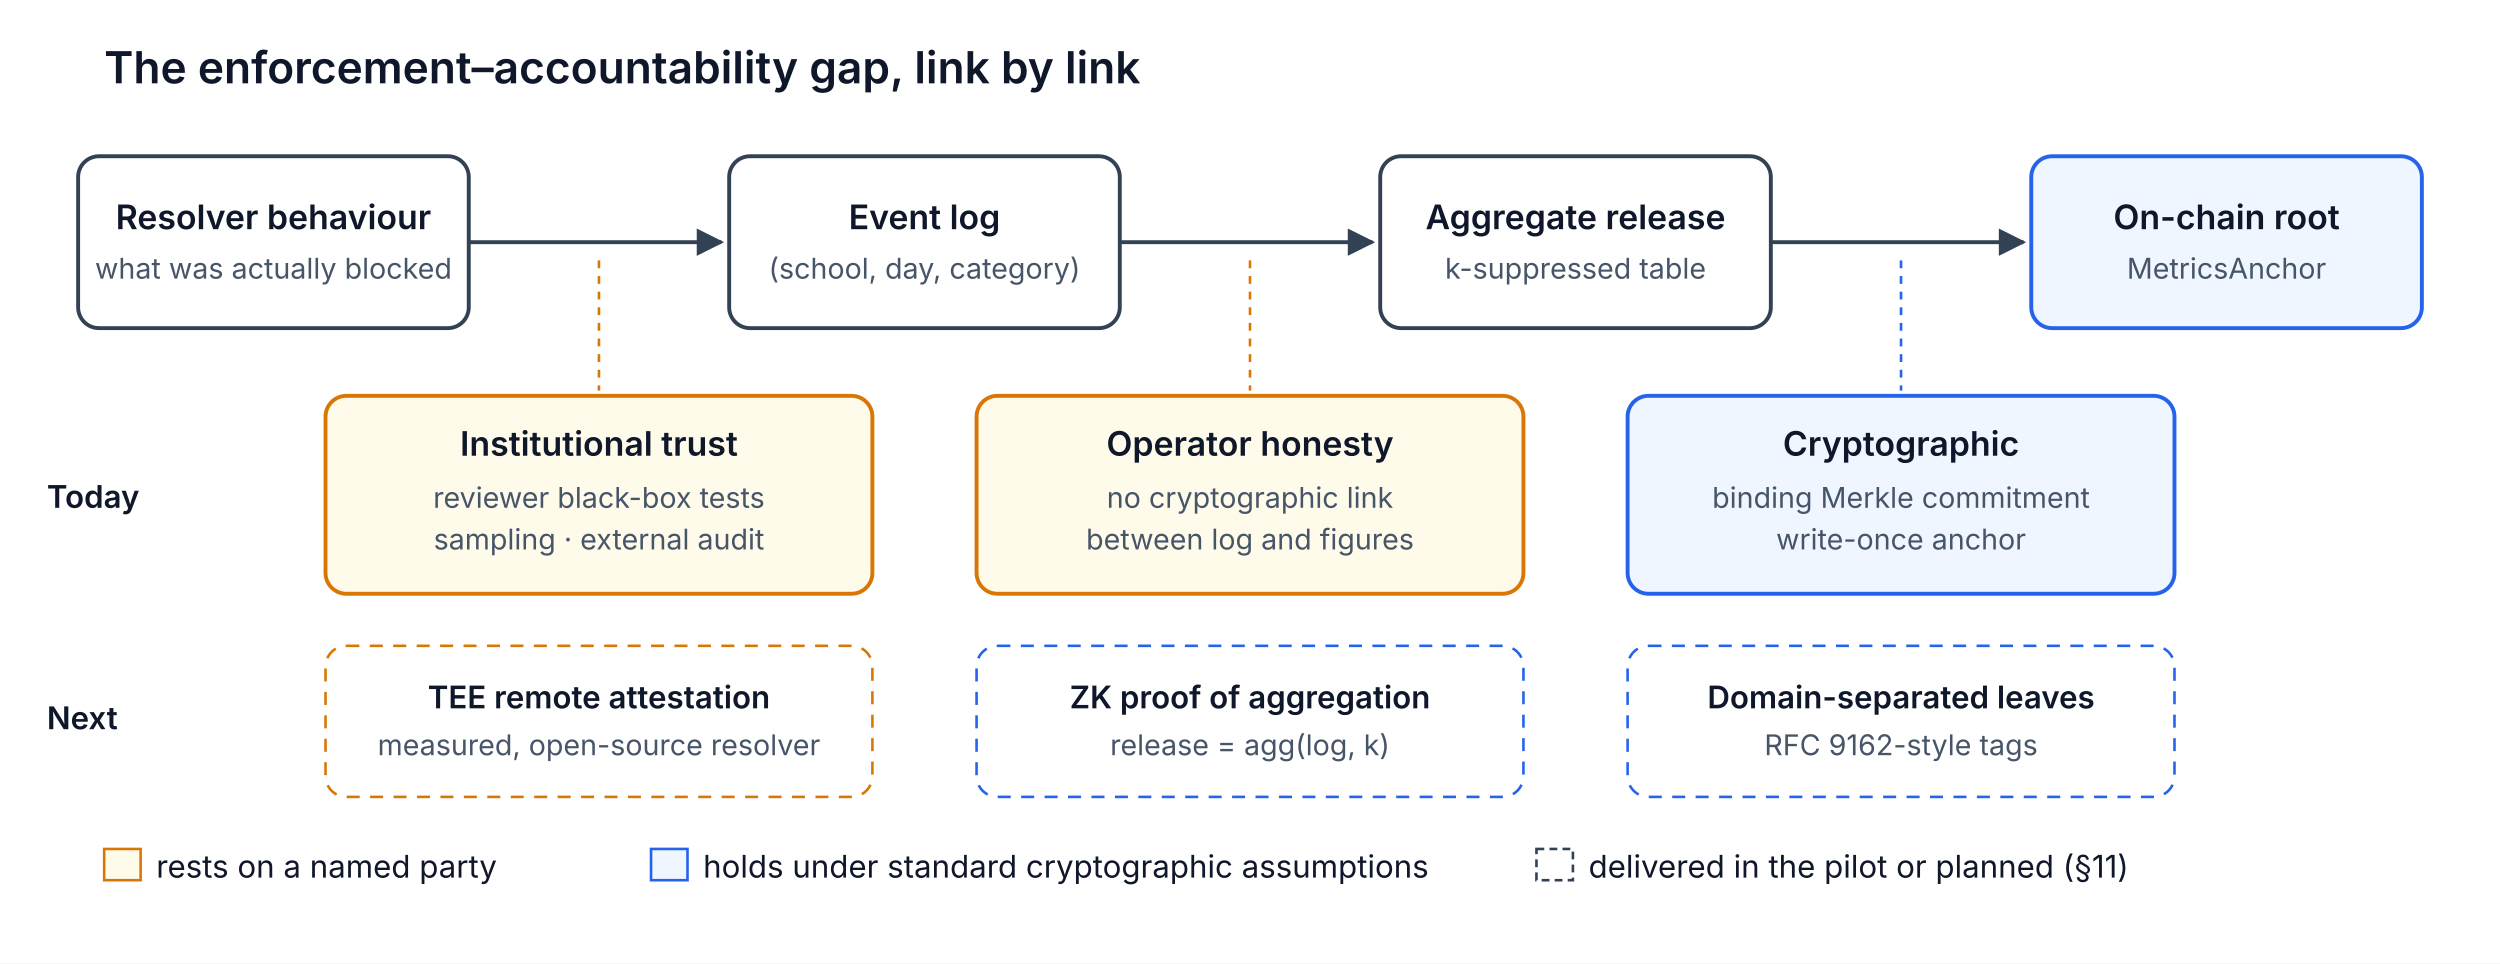
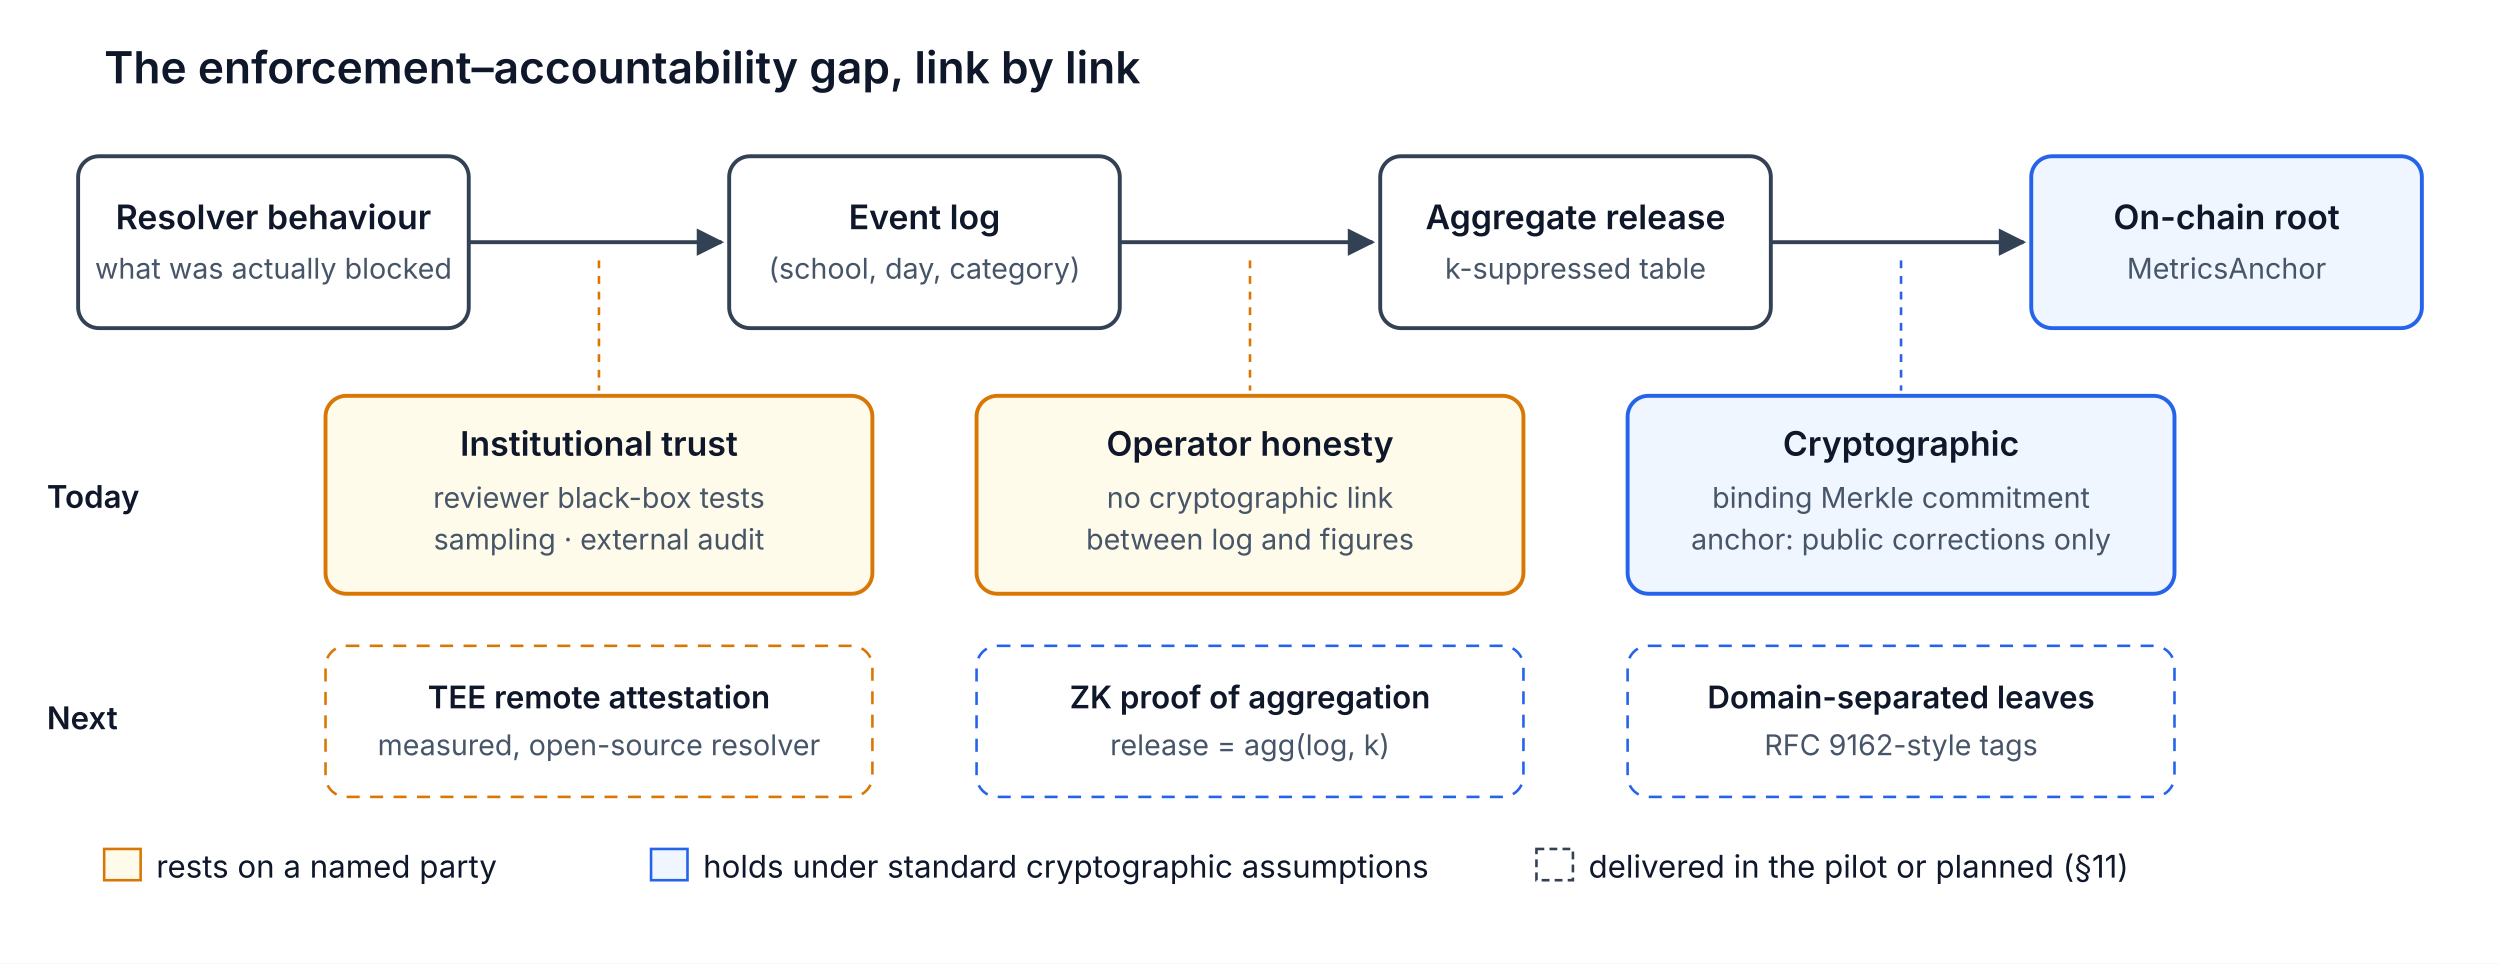
<svg xmlns="http://www.w3.org/2000/svg" viewBox="0 0 960 370" width="960" height="370" font-family="Inter, -apple-system, 'Segoe UI', Helvetica, Arial, sans-serif">
  <defs>
    <marker id="a" viewBox="0 0 10 10" refX="9" refY="5" markerWidth="7" markerHeight="7" orient="auto-start-reverse">
      <path d="M0,0 L10,5 L0,10 z" fill="#334155" />
    </marker>
  </defs>
  <rect width="960" height="370" fill="#ffffff" />
  <text x="40" y="32" font-size="17" font-weight="600" fill="#0f172a" text-anchor="start">The enforcement–accountability gap, link by link</text>
  <rect x="30" y="60" width="150" height="66" rx="8" fill="#fff" stroke="#334155" stroke-width="1.5" />
  <text x="105" y="88" font-size="13" font-weight="600" fill="#0f172a" text-anchor="middle">Resolver behaviour</text>
  <text x="105" y="107" font-size="11" font-weight="400" fill="#475569" text-anchor="middle">what was actually blocked</text>
  <rect x="280" y="60" width="150" height="66" rx="8" fill="#fff" stroke="#334155" stroke-width="1.5" />
  <text x="355" y="88" font-size="13" font-weight="600" fill="#0f172a" text-anchor="middle">Event log</text>
  <text x="355" y="107" font-size="11" font-weight="400" fill="#475569" text-anchor="middle">(school, day, category)</text>
  <rect x="530" y="60" width="150" height="66" rx="8" fill="#fff" stroke="#334155" stroke-width="1.5" />
  <text x="605" y="88" font-size="13" font-weight="600" fill="#0f172a" text-anchor="middle">Aggregate release</text>
  <text x="605" y="107" font-size="11" font-weight="400" fill="#475569" text-anchor="middle">k-suppressed table</text>
  <rect x="780" y="60" width="150" height="66" rx="8" fill="#eff6ff" stroke="#2563eb" stroke-width="1.5" />
  <text x="855" y="88" font-size="13" font-weight="600" fill="#0f172a" text-anchor="middle">On-chain root</text>
  <text x="855" y="107" font-size="11" font-weight="400" fill="#475569" text-anchor="middle">MetricsAnchor</text>
  <line x1="180" y1="93" x2="277" y2="93" stroke="#334155" stroke-width="1.5" marker-end="url(#a)" />
  <line x1="230" y1="100" x2="230" y2="150" stroke="#d97706" stroke-dasharray="3 3" />
  <rect x="125" y="152" width="210" height="76" rx="8" fill="#fffbeb" stroke="#d97706" stroke-width="1.5" />
  <text x="230" y="175" font-size="13" font-weight="600" fill="#0f172a" text-anchor="middle">Institutional trust</text>
  <text x="230" y="195" font-size="11" font-weight="400" fill="#475569" text-anchor="middle">reviewer black-box tests</text>
  <text x="230" y="211" font-size="11" font-weight="400" fill="#475569" text-anchor="middle">sampling · external audit</text>
  <rect x="125" y="248" width="210" height="58" rx="8" fill="#fff" stroke="#d97706" stroke-dasharray="5 4" />
  <text x="230" y="272" font-size="12" font-weight="600" fill="#0f172a" text-anchor="middle">TEE remote attestation</text>
  <text x="230" y="290" font-size="11" font-weight="400" fill="#475569" text-anchor="middle">measured, open-source resolver</text>
  <line x1="430" y1="93" x2="527" y2="93" stroke="#334155" stroke-width="1.5" marker-end="url(#a)" />
  <line x1="480" y1="100" x2="480" y2="150" stroke="#d97706" stroke-dasharray="3 3" />
  <rect x="375" y="152" width="210" height="76" rx="8" fill="#fffbeb" stroke="#d97706" stroke-width="1.5" />
  <text x="480" y="175" font-size="13" font-weight="600" fill="#0f172a" text-anchor="middle">Operator honesty</text>
  <text x="480" y="195" font-size="11" font-weight="400" fill="#475569" text-anchor="middle">no cryptographic link</text>
  <text x="480" y="211" font-size="11" font-weight="400" fill="#475569" text-anchor="middle">between log and figures</text>
  <rect x="375" y="248" width="210" height="58" rx="8" fill="#fff" stroke="#2563eb" stroke-dasharray="5 4" />
  <text x="480" y="272" font-size="12" font-weight="600" fill="#0f172a" text-anchor="middle">ZK proof of aggregation</text>
  <text x="480" y="290" font-size="11" font-weight="400" fill="#475569" text-anchor="middle">release = agg(log, k)</text>
  <line x1="680" y1="93" x2="777" y2="93" stroke="#334155" stroke-width="1.5" marker-end="url(#a)" />
  <line x1="730" y1="100" x2="730" y2="150" stroke="#2563eb" stroke-dasharray="3 3" />
  <rect x="625" y="152" width="210" height="76" rx="8" fill="#eff6ff" stroke="#2563eb" stroke-width="1.5" />
  <text x="730" y="175" font-size="13" font-weight="600" fill="#0f172a" text-anchor="middle">Cryptographic</text>
  <text x="730" y="195" font-size="11" font-weight="400" fill="#475569" text-anchor="middle">binding Merkle commitment</text>
-   <text x="730" y="211" font-size="11" font-weight="400" fill="#475569" text-anchor="middle">write-once anchor</text>
+   <text x="730" y="211" font-size="11" font-weight="400" fill="#475569" text-anchor="middle">anchor: public corrections only</text>
  <rect x="625" y="248" width="210" height="58" rx="8" fill="#fff" stroke="#2563eb" stroke-dasharray="5 4" />
  <text x="730" y="272" font-size="12" font-weight="600" fill="#0f172a" text-anchor="middle">Domain-separated leaves</text>
  <text x="730" y="290" font-size="11" font-weight="400" fill="#475569" text-anchor="middle">RFC 9162-style tags</text>
  <text x="18" y="195" font-size="12" font-weight="600" fill="#0f172a" text-anchor="start">Today</text>
  <text x="18" y="280" font-size="12" font-weight="600" fill="#0f172a" text-anchor="start">Next</text>
  <rect x="40" y="326" width="14" height="12" fill="#fffbeb" stroke="#d97706" />
  <text x="60" y="337" font-size="12" font-weight="400" fill="#0f172a" text-anchor="start">rests on a named party</text>
  <rect x="250" y="326" width="14" height="12" fill="#eff6ff" stroke="#2563eb" />
  <text x="270" y="337" font-size="12" font-weight="400" fill="#0f172a" text-anchor="start">holds under standard cryptographic assumptions</text>
  <rect x="590" y="326" width="14" height="12" fill="#fff" stroke="#334155" stroke-dasharray="3 2" />
  <text x="610" y="337" font-size="12" font-weight="400" fill="#0f172a" text-anchor="start">delivered in the pilot or planned (§11)</text>
</svg>
